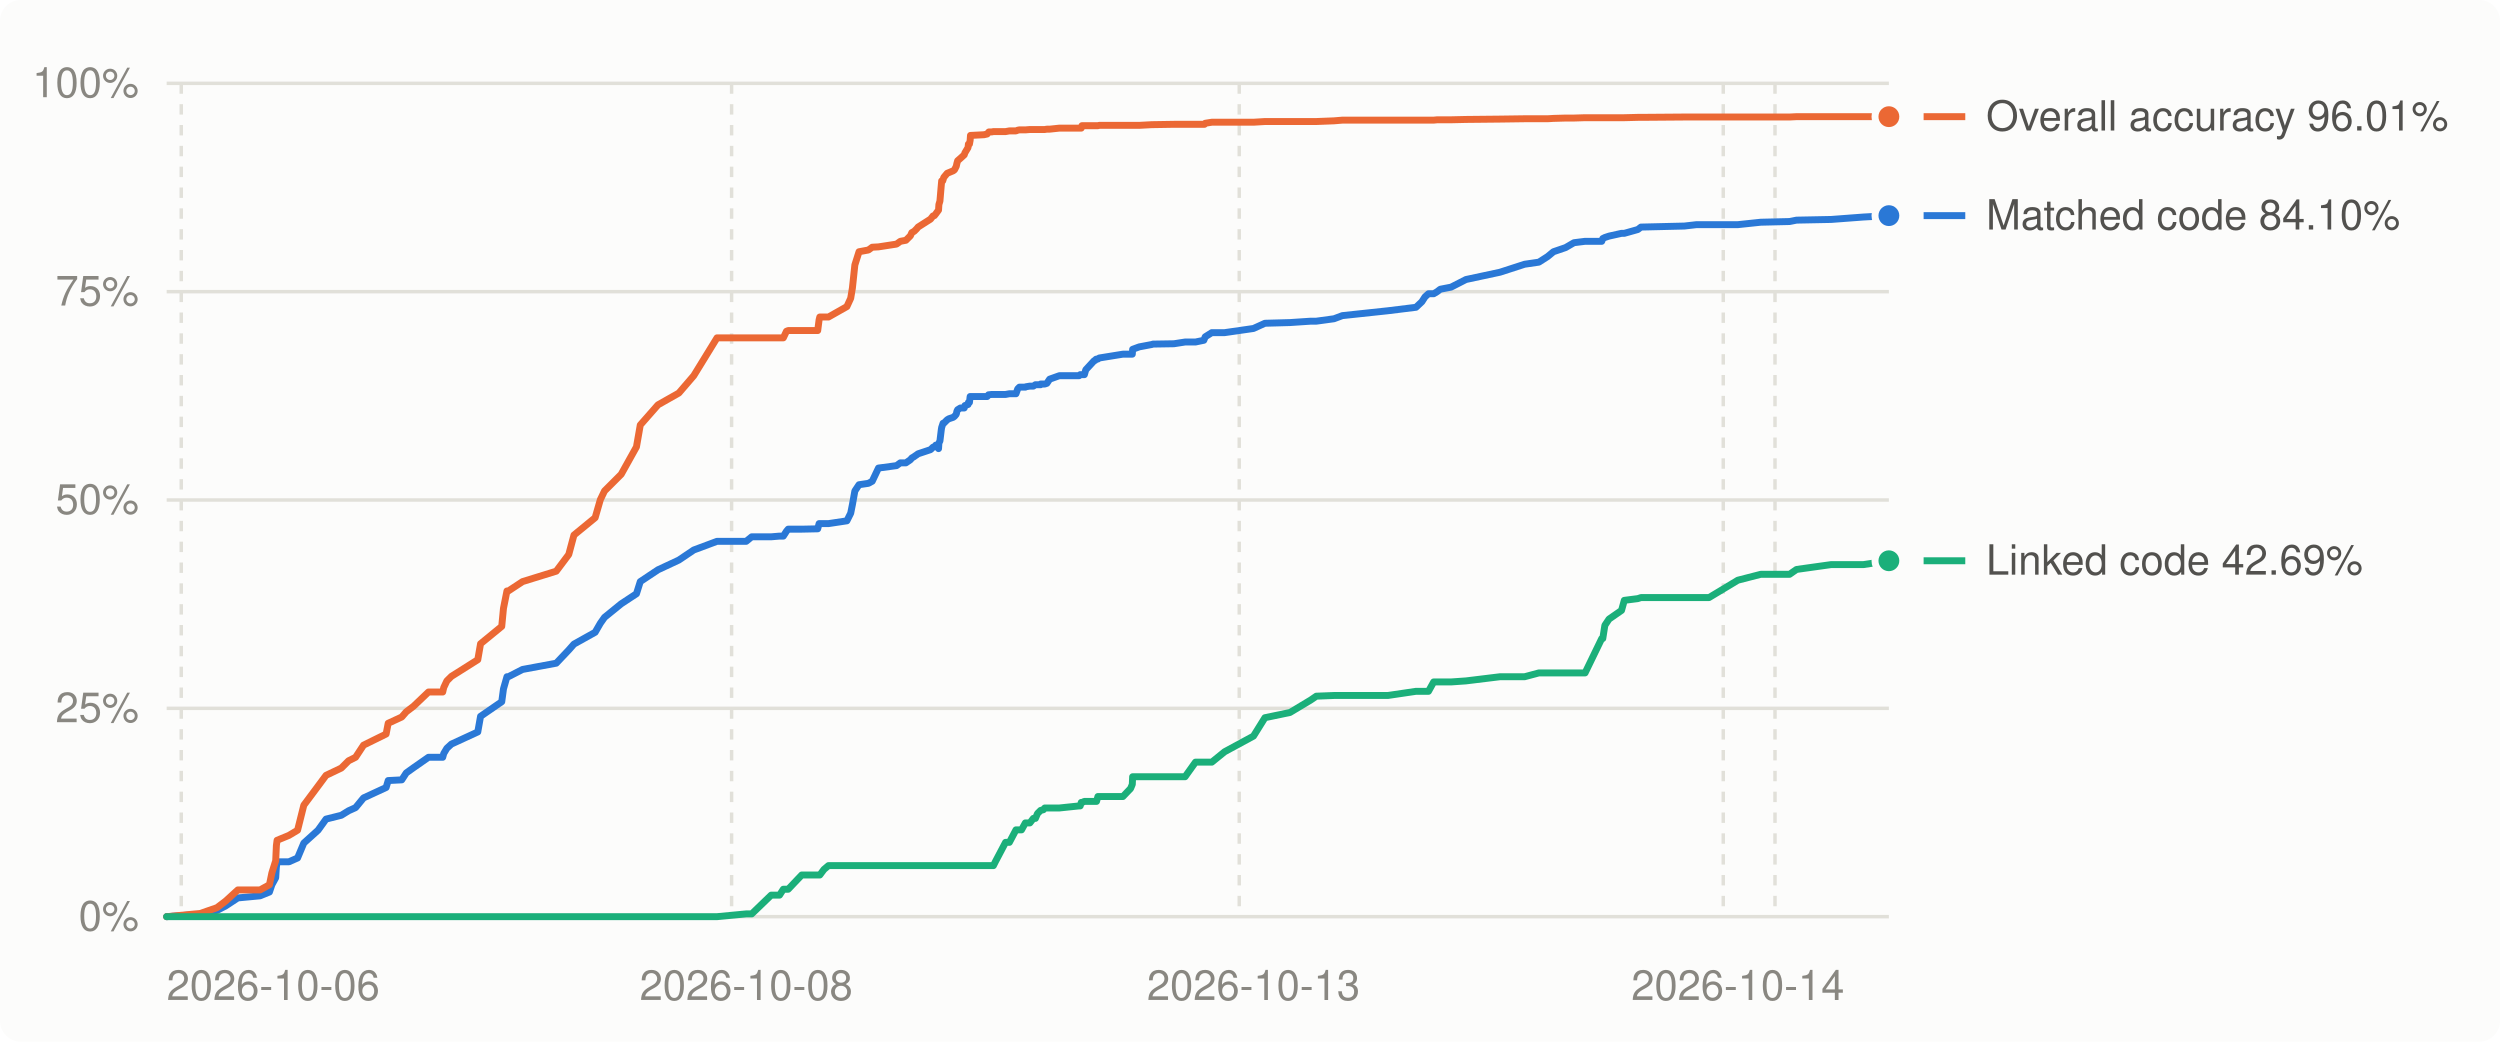
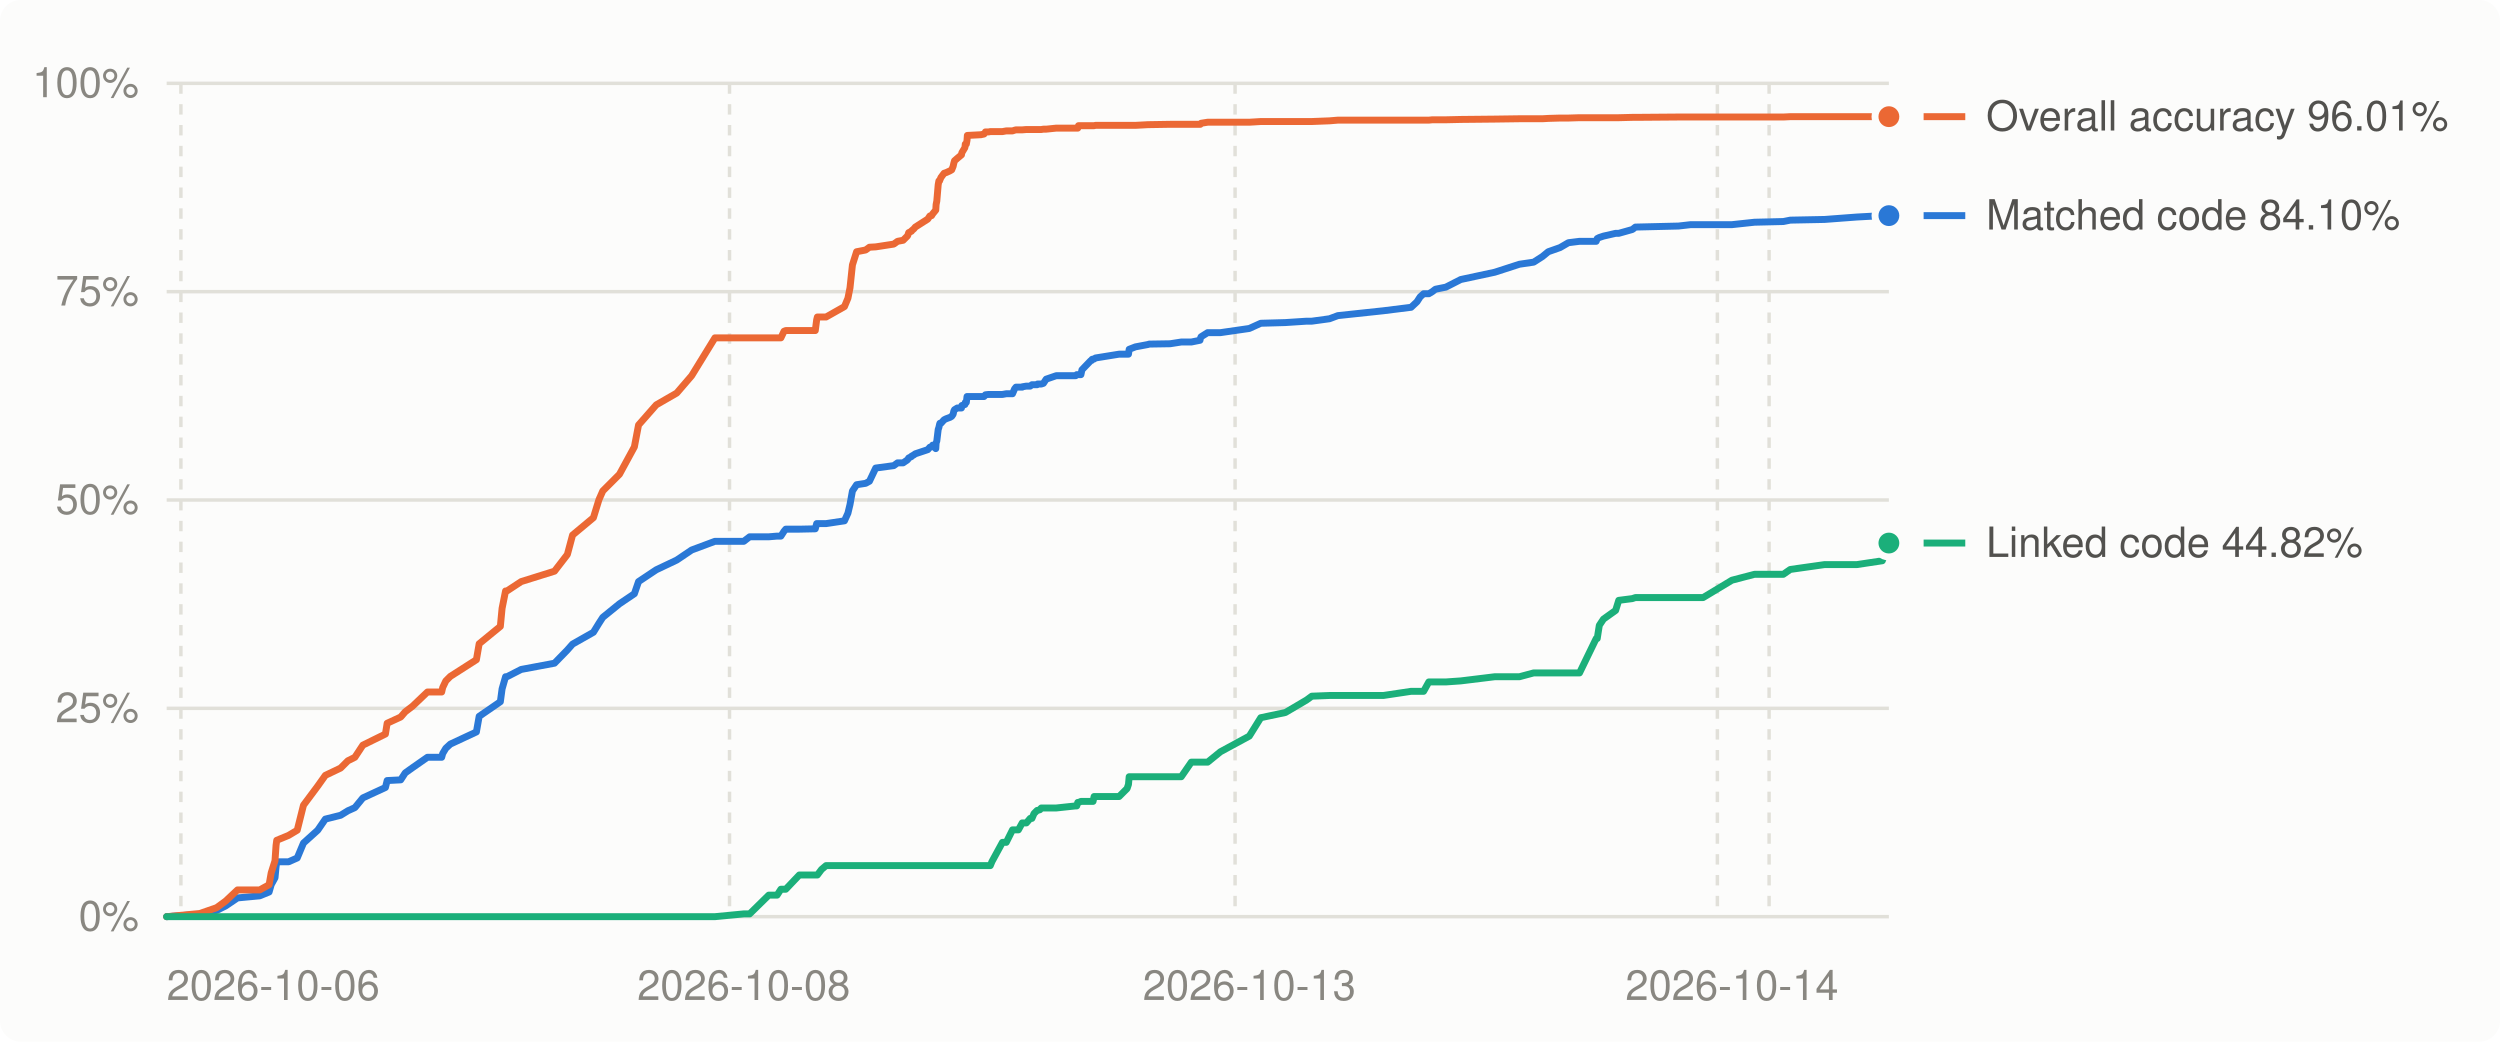
<svg xmlns="http://www.w3.org/2000/svg" viewBox="0 0 720 300" width="720" height="300" role="img" aria-label="Decompilation progress over time">
  <style>
.bg{fill:#fcfcfb}.grid{stroke:#e1e0d9}.muted{fill:#898781}.lbl{fill:#52514e}.ln0{stroke:#2a78d6}.dot0{fill:#2a78d6;stroke:#fcfcfb}.ln1{stroke:#eb6834}.dot1{fill:#eb6834;stroke:#fcfcfb}.ln2{stroke:#1baf7a}.dot2{fill:#1baf7a;stroke:#fcfcfb}
@media (prefers-color-scheme: dark){.bg{fill:#1a1a19}.grid{stroke:#2c2c2a}.muted{fill:#898781}.lbl{fill:#c3c2b7}.ln0{stroke:#3987e5}.dot0{fill:#3987e5;stroke:#1a1a19}.ln1{stroke:#d95926}.dot1{fill:#d95926;stroke:#1a1a19}.ln2{stroke:#199e70}.dot2{fill:#199e70;stroke:#1a1a19}}
text{font:12px -apple-system,BlinkMacSystemFont,'Segoe UI',Helvetica,Arial,sans-serif}
</style>
  <rect class="bg" width="720" height="300" rx="6" />
  <line x1="48" x2="544" y1="264.0" y2="264.0" class="grid" stroke-width="1" />
  <text x="40" y="268.0" class="muted" text-anchor="end">0%</text>
  <line x1="48" x2="544" y1="204.0" y2="204.0" class="grid" stroke-width="1" />
  <text x="40" y="208.0" class="muted" text-anchor="end">25%</text>
  <line x1="48" x2="544" y1="144.0" y2="144.0" class="grid" stroke-width="1" />
  <text x="40" y="148.0" class="muted" text-anchor="end">50%</text>
  <line x1="48" x2="544" y1="84.0" y2="84.0" class="grid" stroke-width="1" />
  <text x="40" y="88.0" class="muted" text-anchor="end">75%</text>
  <line x1="48" x2="544" y1="24.0" y2="24.0" class="grid" stroke-width="1" />
  <text x="40" y="28.0" class="muted" text-anchor="end">100%</text>
-   <line x1="52.2" x2="52.2" y1="24" y2="264" class="grid" stroke-width="1" stroke-dasharray="3 3" />
-   <line x1="210.7" x2="210.7" y1="24" y2="264" class="grid" stroke-width="1" stroke-dasharray="3 3" />
-   <line x1="356.9" x2="356.9" y1="24" y2="264" class="grid" stroke-width="1" stroke-dasharray="3 3" />
-   <line x1="496.3" x2="496.3" y1="24" y2="264" class="grid" stroke-width="1" stroke-dasharray="3 3" />
-   <line x1="511.2" x2="511.2" y1="24" y2="264" class="grid" stroke-width="1" stroke-dasharray="3 3" />
+   <line x1="52.1" x2="52.1" y1="24" y2="264" class="grid" stroke-width="1" stroke-dasharray="3 3" />
+   <line x1="210.1" x2="210.1" y1="24" y2="264" class="grid" stroke-width="1" stroke-dasharray="3 3" />
+   <line x1="355.7" x2="355.7" y1="24" y2="264" class="grid" stroke-width="1" stroke-dasharray="3 3" />
+   <line x1="494.6" x2="494.6" y1="24" y2="264" class="grid" stroke-width="1" stroke-dasharray="3 3" />
+   <line x1="509.5" x2="509.5" y1="24" y2="264" class="grid" stroke-width="1" stroke-dasharray="3 3" />
  <text class="muted" x="48.0" y="288" text-anchor="start">2026-10-06</text>
-   <text class="muted" x="214.9" y="288" text-anchor="middle">2026-10-08</text>
-   <text class="muted" x="361.0" y="288" text-anchor="middle">2026-10-13</text>
-   <text class="muted" x="500.5" y="288" text-anchor="middle">2026-10-14</text>
-   <polyline points="48.0,264.0 56.3,263.4 57.6,263.3 62.5,262.2 65.0,260.9 68.5,258.6 74.9,258.0 77.6,256.9 78.3,254.8 79.4,252.8 79.6,249.7 79.8,248.2 83.2,248.2 85.7,247.1 87.5,242.8 91.6,239.1 93.9,235.9 98.3,234.8 100.4,233.5 102.4,232.6 104.7,229.8 111.2,226.8 111.8,224.8 115.7,224.6 117.0,222.6 119.1,221.1 123.4,218.1 127.5,218.1 127.8,217.0 128.7,215.5 130.0,214.3 137.6,210.8 138.4,206.3 144.5,202.1 145.0,198.4 146.0,194.9 146.4,194.9 150.5,192.8 160.2,191.0 163.8,187.2 165.3,185.5 171.4,182.1 172.9,179.5 174.1,177.8 178.9,173.9 183.3,171.0 184.4,167.5 189.5,164.1 195.5,161.3 199.8,158.4 206.5,155.9 214.9,155.9 216.5,154.6 222.1,154.6 224.5,154.4 225.6,154.4 226.5,153.0 227.0,152.4 230.9,152.4 235.5,152.3 235.9,150.8 236.1,150.8 237.3,150.8 238.6,150.8 243.9,150.0 245.0,147.8 245.5,145.3 246.2,141.4 247.4,139.6 250.1,139.2 251.2,138.6 253.0,134.8 258.2,134.1 259.3,133.3 260.9,133.3 262.2,132.4 262.6,131.9 263.3,131.5 263.4,131.4 264.0,131.0 264.4,130.7 268.0,129.5 268.7,128.8 269.1,128.7 269.5,128.2 270.3,129.2 270.4,127.6 270.7,127.0 271.1,123.7 271.2,123.1 271.5,122.2 271.6,121.9 271.8,121.9 272.8,120.9 273.3,120.6 274.5,120.2 274.9,119.9 275.4,119.3 275.6,118.4 275.8,118.0 276.6,117.5 277.7,117.5 277.9,116.8 278.8,116.5 278.9,115.9 279.2,115.9 279.4,114.2 279.5,114.2 281.5,114.2 283.4,114.2 284.3,114.2 284.7,113.7 284.8,113.7 285.6,113.6 286.1,113.6 286.7,113.6 289.6,113.6 290.7,113.4 292.6,113.4 293.1,112.0 293.6,111.5 294.2,111.5 295.3,111.5 295.4,111.4 296.6,111.2 297.6,111.2 298.2,110.8 298.8,110.8 299.7,110.8 299.7,110.6 300.5,110.6 300.7,110.6 300.9,110.6 301.5,110.4 302.3,109.2 305.1,108.2 310.8,108.2 311.1,107.9 311.4,107.9 311.6,107.9 311.9,107.9 312.3,107.9 312.7,106.5 315.1,103.9 315.4,103.8 315.6,103.5 315.8,103.4 316.2,103.4 316.6,103.1 323.4,102.0 325.6,102.0 326.1,102.0 326.2,100.6 328.1,99.9 331.8,99.2 332.0,99.1 338.1,99.0 341.3,98.5 344.3,98.5 346.7,98.0 346.9,97.5 347.1,97.0 349.0,95.8 352.7,95.8 361.0,94.6 364.3,93.1 371.5,92.9 377.5,92.5 379.1,92.5 384.2,91.8 386.6,90.9 399.7,89.5 407.8,88.5 409.5,86.9 410.4,85.5 411.4,84.6 412.9,84.6 413.9,84.0 414.8,83.3 417.9,82.7 422.2,80.5 432.0,78.4 439.1,76.1 443.2,75.5 445.7,73.9 447.4,72.5 450.9,71.3 453.3,69.9 456.5,69.5 461.3,69.5 461.6,68.7 462.2,68.4 463.4,68.0 467.0,67.2 467.8,67.2 471.7,66.1 472.6,65.4 485.1,65.1 488.6,64.7 492.2,64.7 500.5,64.7 507.1,64.0 515.4,63.8 517.4,63.4 527.4,63.2 536.7,62.5 544.0,62.1" fill="none" class="ln0" stroke-width="2" stroke-linejoin="round" stroke-linecap="round" />
-   <polyline points="48.0,264.0 56.3,263.2 57.6,263.1 62.5,261.4 65.0,259.5 68.5,256.3 74.9,256.3 77.6,254.8 78.3,251.4 79.4,247.9 79.6,243.5 79.8,242.0 83.2,240.6 85.7,239.1 87.5,231.9 91.6,226.4 93.9,223.3 98.3,221.2 100.4,219.1 102.4,218.1 104.7,214.6 111.2,211.4 111.8,208.3 115.7,206.5 117.0,205.0 119.1,203.4 123.4,199.3 127.5,199.3 127.8,198.0 128.7,196.1 130.0,194.8 137.6,190.0 138.4,185.4 144.5,180.4 145.0,175.2 146.0,170.2 146.4,170.2 150.5,167.5 160.2,164.5 163.8,159.7 165.3,154.1 171.4,149.1 172.9,143.9 174.1,141.4 178.9,136.6 183.3,128.7 184.4,122.4 189.5,116.6 195.5,113.2 199.8,108.2 206.5,97.3 214.9,97.3 216.5,97.3 222.1,97.3 224.5,97.3 225.6,97.3 226.5,95.4 227.0,95.2 230.9,95.2 235.5,95.2 235.9,92.1 236.1,91.3 237.3,91.3 238.6,91.3 243.9,88.3 245.0,85.9 245.5,82.9 246.2,76.3 247.4,72.5 250.1,72.0 251.2,71.2 253.0,71.1 258.2,70.3 259.3,69.5 260.9,69.2 262.2,67.9 262.6,67.0 263.3,66.6 263.4,66.5 264.0,65.9 264.4,65.4 268.0,63.1 268.7,62.2 269.1,62.1 269.5,61.6 270.3,60.5 270.4,58.9 270.7,57.9 271.1,53.2 271.2,52.1 271.5,52.1 271.6,51.8 271.8,51.1 272.8,49.9 273.3,49.7 274.5,49.2 274.9,48.9 275.4,47.9 275.6,47.0 275.8,46.3 276.6,45.6 277.7,44.6 277.9,44.0 278.8,42.5 278.9,41.5 279.2,41.5 279.4,40.4 279.5,39.0 281.5,38.9 283.4,38.8 284.3,38.6 284.7,38.1 284.8,38.0 285.6,38.0 286.1,37.9 286.7,37.9 289.6,37.9 290.7,37.7 292.6,37.7 293.1,37.5 293.6,37.4 294.2,37.4 295.3,37.4 295.4,37.4 296.6,37.3 297.6,37.3 298.2,37.3 298.8,37.3 299.7,37.3 299.7,37.3 300.5,37.3 300.7,37.3 300.9,37.3 301.5,37.2 302.3,37.2 305.1,36.9 310.8,36.9 311.1,36.9 311.4,36.9 311.6,36.2 311.9,36.2 312.3,36.2 312.7,36.2 315.1,36.2 315.4,36.2 315.6,36.2 315.8,36.2 316.2,36.2 316.6,36.1 323.4,36.1 325.6,36.1 326.1,36.1 326.2,36.1 328.1,36.1 331.8,35.9 332.0,35.9 338.1,35.8 341.3,35.8 344.3,35.8 346.7,35.8 346.9,35.8 347.1,35.5 349.0,35.2 352.7,35.2 361.0,35.2 364.3,35.0 371.5,35.0 377.5,35.0 379.1,35.0 384.2,34.8 386.6,34.6 399.7,34.6 407.8,34.6 409.5,34.6 410.4,34.6 411.4,34.6 412.9,34.6 413.9,34.5 414.8,34.5 417.9,34.5 422.2,34.4 432.0,34.3 439.1,34.2 443.2,34.2 445.7,34.2 447.4,34.1 450.9,34.0 453.3,34.0 456.5,33.9 461.3,33.9 461.6,33.9 462.2,33.9 463.4,33.9 467.0,33.9 467.8,33.9 471.7,33.8 472.6,33.8 485.1,33.7 488.6,33.7 492.2,33.7 500.5,33.7 507.1,33.7 515.4,33.7 517.4,33.6 527.4,33.6 536.7,33.6 544.0,33.6" fill="none" class="ln1" stroke-width="2" stroke-linejoin="round" stroke-linecap="round" />
-   <polyline points="48.0,264.0 56.3,264.0 57.6,264.0 62.5,264.0 65.0,264.0 68.5,264.0 74.9,264.0 77.6,264.0 78.3,264.0 79.4,264.0 79.6,264.0 79.8,264.0 83.2,264.0 85.7,264.0 87.5,264.0 91.6,264.0 93.9,264.0 98.3,264.0 100.4,264.0 102.4,264.0 104.7,264.0 111.2,264.0 111.8,264.0 115.7,264.0 117.0,264.0 119.1,264.0 123.4,264.0 127.5,264.0 127.8,264.0 128.7,264.0 130.0,264.0 137.6,264.0 138.4,264.0 144.5,264.0 145.0,264.0 146.0,264.0 146.4,264.0 150.5,264.0 160.2,264.0 163.8,264.0 165.3,264.0 171.4,264.0 172.9,264.0 174.1,264.0 178.9,264.0 183.3,264.0 184.4,264.0 189.5,264.0 195.5,264.0 199.8,264.0 206.5,264.0 214.9,263.2 216.5,263.2 222.1,257.8 224.5,257.8 225.6,256.1 226.5,256.1 227.0,256.1 230.9,252.0 235.5,252.0 235.9,252.0 236.1,252.0 237.3,250.4 238.6,249.3 243.9,249.3 245.0,249.3 245.5,249.3 246.2,249.3 247.4,249.3 250.1,249.3 251.2,249.3 253.0,249.3 258.2,249.3 259.3,249.3 260.9,249.3 262.2,249.3 262.6,249.3 263.3,249.3 263.4,249.3 264.0,249.3 264.4,249.3 268.0,249.3 268.7,249.3 269.1,249.3 269.5,249.3 270.3,249.3 270.4,249.3 270.7,249.3 271.1,249.3 271.2,249.3 271.5,249.3 271.6,249.3 271.8,249.3 272.8,249.3 273.3,249.3 274.5,249.3 274.9,249.3 275.4,249.3 275.6,249.3 275.8,249.3 276.6,249.3 277.7,249.3 277.9,249.3 278.8,249.3 278.9,249.3 279.2,249.3 279.4,249.3 279.5,249.3 281.5,249.3 283.4,249.3 284.3,249.3 284.7,249.3 284.8,249.3 285.6,249.3 286.1,249.3 286.7,248.1 289.6,242.6 290.7,242.6 292.6,239.0 293.1,239.0 293.6,239.0 294.2,239.0 295.3,237.0 295.4,237.0 296.6,237.0 297.6,235.7 298.2,235.7 298.8,234.3 299.7,233.4 299.7,233.4 300.5,233.2 300.7,232.9 300.9,232.7 301.5,232.7 302.3,232.7 305.1,232.7 310.8,232.1 311.1,232.1 311.4,231.1 311.6,231.1 311.9,231.0 312.3,230.8 312.7,230.8 315.1,230.8 315.4,230.8 315.6,230.8 315.8,230.8 316.2,229.4 316.6,229.4 323.4,229.4 325.6,227.1 326.1,225.9 326.2,223.7 328.1,223.7 331.8,223.7 332.0,223.7 338.1,223.7 341.3,223.7 344.3,219.5 346.7,219.5 346.9,219.5 347.1,219.5 349.0,219.5 352.7,216.5 361.0,212.0 364.3,206.7 371.5,205.2 377.5,201.6 379.1,200.5 384.2,200.3 386.6,200.3 399.7,200.3 407.8,199.1 409.5,199.1 410.4,199.1 411.4,199.1 412.9,196.4 413.9,196.4 414.8,196.4 417.9,196.4 422.2,196.1 432.0,194.9 439.1,194.9 443.2,193.8 445.7,193.8 447.4,193.8 450.9,193.8 453.3,193.8 456.5,193.8 461.3,183.9 461.6,183.9 462.2,180.1 463.4,178.3 467.0,175.8 467.8,172.9 471.7,172.4 472.6,172.1 485.1,172.1 488.6,172.1 492.2,172.1 500.5,167.1 507.1,165.4 515.4,165.4 517.4,164.0 527.4,162.6 536.7,162.6 544.0,161.5" fill="none" class="ln2" stroke-width="2" stroke-linejoin="round" stroke-linecap="round" />
+   <text class="muted" x="214.2" y="288" text-anchor="middle">2026-10-08</text>
+   <text class="muted" x="359.8" y="288" text-anchor="middle">2026-10-13</text>
+   <text class="muted" x="498.8" y="288" text-anchor="middle">2026-10-14</text>
+   <polyline points="48.0,264.0 56.3,263.4 57.5,263.3 62.4,262.2 65.0,260.9 68.4,258.6 74.8,258.0 77.5,256.9 78.1,254.8 79.2,252.8 79.5,249.7 79.7,248.2 83.1,248.2 85.6,247.1 87.4,242.8 91.5,239.1 93.7,235.9 98.1,234.8 100.2,233.5 102.2,232.6 104.5,229.8 111.0,226.8 111.5,224.8 115.4,224.6 116.7,222.6 118.8,221.1 123.1,218.1 127.2,218.1 127.5,217.0 128.4,215.5 129.7,214.3 137.2,210.8 138.0,206.3 144.1,202.1 144.6,198.4 145.6,194.9 146.0,194.9 150.1,192.8 159.7,191.0 163.4,187.2 164.9,185.5 170.9,182.1 172.5,179.5 173.6,177.8 178.4,173.9 182.7,171.0 183.9,167.5 189.0,164.1 194.9,161.3 199.2,158.4 205.9,155.9 214.2,155.9 215.9,154.6 221.4,154.6 223.8,154.4 224.9,154.4 225.8,153.0 226.3,152.4 230.2,152.4 234.8,152.3 235.2,150.8 235.4,150.8 236.6,150.8 237.9,150.8 243.2,150.0 244.2,147.8 244.8,145.3 245.5,141.4 246.7,139.6 249.3,139.2 250.4,138.6 252.2,134.8 257.4,134.1 258.5,133.3 260.1,133.3 261.4,132.4 261.7,131.9 262.5,131.5 262.5,131.4 263.2,131.0 263.6,130.7 267.2,129.5 267.8,128.8 268.3,128.7 268.6,128.2 269.5,129.2 269.6,127.6 269.8,127.0 270.2,123.7 270.4,123.1 270.6,122.2 270.7,121.9 271.0,121.9 271.9,120.9 272.5,120.6 273.6,120.2 274.1,119.9 274.5,119.3 274.7,118.4 274.9,118.0 275.7,117.5 276.9,117.5 277.0,116.8 277.9,116.5 278.0,115.9 278.3,115.9 278.5,114.2 278.6,114.2 280.6,114.2 282.5,114.2 283.4,114.2 283.8,113.7 283.8,113.7 284.7,113.6 285.2,113.6 285.7,113.6 288.7,113.6 289.8,113.4 291.6,113.4 292.2,112.0 292.6,111.5 293.3,111.5 294.4,111.5 294.4,111.4 295.6,111.2 296.7,111.2 297.2,110.8 297.8,110.8 298.7,110.8 298.8,110.6 299.5,110.6 299.7,110.6 299.9,110.6 300.5,110.4 301.3,109.2 304.2,108.2 309.8,108.2 310.1,107.9 310.4,107.9 310.6,107.9 310.9,107.9 311.3,107.9 311.6,106.5 314.1,103.9 314.4,103.8 314.5,103.5 314.8,103.4 315.1,103.4 315.5,103.1 322.3,102.0 324.6,102.0 325.0,102.0 325.2,100.6 327.0,99.9 330.7,99.2 330.9,99.1 337.0,99.0 340.2,98.5 343.1,98.5 345.6,98.0 345.7,97.5 345.9,97.0 347.8,95.8 351.5,95.8 359.8,94.6 363.1,93.1 370.2,92.9 376.3,92.5 377.8,92.5 382.9,91.8 385.3,90.9 398.4,89.5 406.4,88.5 408.1,86.9 409.0,85.5 410.0,84.6 411.5,84.6 412.5,84.0 413.4,83.3 416.4,82.7 420.7,80.5 430.5,78.4 437.6,76.1 441.7,75.5 444.2,73.9 445.9,72.5 449.3,71.3 451.7,69.9 454.9,69.5 459.7,69.5 460.0,68.7 460.6,68.4 461.8,68.0 465.3,67.2 466.2,67.2 470.1,66.1 471.0,65.4 483.4,65.1 486.9,64.7 490.5,64.7 498.8,64.7 505.3,64.0 513.6,63.8 515.6,63.4 525.5,63.2 534.8,62.5 542.1,62.1 544.0,62.1" fill="none" class="ln0" stroke-width="2" stroke-linejoin="round" stroke-linecap="round" />
+   <polyline points="48.0,264.0 56.3,263.2 57.5,263.1 62.4,261.4 65.0,259.5 68.4,256.3 74.8,256.3 77.5,254.8 78.1,251.4 79.2,247.9 79.5,243.5 79.7,242.0 83.1,240.6 85.6,239.1 87.4,231.9 91.5,226.4 93.7,223.3 98.1,221.2 100.2,219.1 102.2,218.1 104.5,214.6 111.0,211.4 111.5,208.3 115.4,206.5 116.7,205.0 118.8,203.4 123.1,199.3 127.2,199.3 127.5,198.0 128.4,196.1 129.7,194.8 137.2,190.0 138.0,185.4 144.1,180.4 144.6,175.2 145.6,170.2 146.0,170.2 150.1,167.5 159.7,164.5 163.4,159.7 164.9,154.1 170.9,149.1 172.5,143.9 173.6,141.4 178.4,136.6 182.7,128.7 183.9,122.4 189.0,116.6 194.9,113.2 199.2,108.2 205.9,97.3 214.2,97.3 215.9,97.3 221.4,97.3 223.8,97.3 224.9,97.3 225.8,95.4 226.3,95.2 230.2,95.2 234.8,95.2 235.2,92.1 235.4,91.3 236.6,91.3 237.9,91.3 243.2,88.3 244.2,85.9 244.8,82.9 245.5,76.3 246.7,72.5 249.3,72.0 250.4,71.2 252.2,71.1 257.4,70.3 258.5,69.5 260.1,69.2 261.4,67.9 261.7,67.0 262.5,66.6 262.5,66.5 263.2,65.9 263.6,65.4 267.2,63.1 267.8,62.2 268.3,62.1 268.6,61.6 269.5,60.5 269.6,58.9 269.8,57.9 270.2,53.2 270.4,52.1 270.6,52.1 270.7,51.8 271.0,51.1 271.9,49.9 272.5,49.7 273.6,49.2 274.1,48.9 274.5,47.9 274.7,47.0 274.9,46.3 275.7,45.6 276.9,44.6 277.0,44.0 277.9,42.5 278.0,41.5 278.3,41.5 278.5,40.4 278.6,39.0 280.6,38.9 282.5,38.8 283.4,38.6 283.8,38.1 283.8,38.0 284.7,38.0 285.2,37.9 285.7,37.9 288.7,37.9 289.8,37.7 291.6,37.7 292.2,37.5 292.6,37.4 293.3,37.4 294.4,37.4 294.4,37.4 295.6,37.3 296.7,37.3 297.2,37.3 297.8,37.3 298.7,37.3 298.8,37.3 299.5,37.3 299.7,37.3 299.9,37.3 300.5,37.2 301.3,37.2 304.2,36.9 309.8,36.9 310.1,36.9 310.4,36.9 310.6,36.2 310.9,36.2 311.3,36.2 311.6,36.2 314.1,36.2 314.4,36.2 314.5,36.2 314.8,36.2 315.1,36.2 315.5,36.1 322.3,36.1 324.6,36.1 325.0,36.1 325.2,36.1 327.0,36.1 330.7,35.9 330.9,35.9 337.0,35.8 340.2,35.8 343.1,35.8 345.6,35.8 345.7,35.8 345.9,35.5 347.8,35.2 351.5,35.2 359.8,35.2 363.1,35.0 370.2,35.0 376.3,35.0 377.8,35.0 382.9,34.8 385.3,34.6 398.4,34.6 406.4,34.6 408.1,34.6 409.0,34.6 410.0,34.6 411.5,34.6 412.5,34.5 413.4,34.5 416.4,34.5 420.7,34.4 430.5,34.3 437.6,34.2 441.7,34.2 444.2,34.2 445.9,34.1 449.3,34.0 451.7,34.0 454.9,33.9 459.7,33.9 460.0,33.9 460.6,33.9 461.8,33.9 465.3,33.9 466.2,33.9 470.1,33.8 471.0,33.8 483.4,33.7 486.9,33.7 490.5,33.7 498.8,33.7 505.3,33.7 513.6,33.7 515.6,33.6 525.5,33.6 534.8,33.6 542.1,33.6 544.0,33.6" fill="none" class="ln1" stroke-width="2" stroke-linejoin="round" stroke-linecap="round" />
+   <polyline points="48.0,264.0 56.3,264.0 57.5,264.0 62.4,264.0 65.0,264.0 68.4,264.0 74.8,264.0 77.5,264.0 78.1,264.0 79.2,264.0 79.5,264.0 79.7,264.0 83.1,264.0 85.6,264.0 87.4,264.0 91.5,264.0 93.7,264.0 98.1,264.0 100.2,264.0 102.2,264.0 104.5,264.0 111.0,264.0 111.5,264.0 115.4,264.0 116.7,264.0 118.8,264.0 123.1,264.0 127.2,264.0 127.5,264.0 128.4,264.0 129.7,264.0 137.2,264.0 138.0,264.0 144.1,264.0 144.6,264.0 145.6,264.0 146.0,264.0 150.1,264.0 159.7,264.0 163.4,264.0 164.9,264.0 170.9,264.0 172.5,264.0 173.6,264.0 178.4,264.0 182.7,264.0 183.9,264.0 189.0,264.0 194.9,264.0 199.2,264.0 205.9,264.0 214.2,263.2 215.9,263.2 221.4,257.8 223.8,257.8 224.9,256.1 225.8,256.1 226.3,256.1 230.2,252.0 234.8,252.0 235.2,252.0 235.4,252.0 236.6,250.4 237.9,249.3 243.2,249.3 244.2,249.3 244.8,249.3 245.5,249.3 246.7,249.3 249.3,249.3 250.4,249.3 252.2,249.3 257.4,249.3 258.5,249.3 260.1,249.3 261.4,249.3 261.7,249.3 262.5,249.3 262.5,249.3 263.2,249.3 263.6,249.3 267.2,249.3 267.8,249.3 268.3,249.3 268.6,249.3 269.5,249.3 269.6,249.3 269.8,249.3 270.2,249.3 270.4,249.3 270.6,249.3 270.7,249.3 271.0,249.3 271.9,249.3 272.5,249.3 273.6,249.3 274.1,249.3 274.5,249.3 274.7,249.3 274.9,249.3 275.7,249.3 276.9,249.3 277.0,249.3 277.9,249.3 278.0,249.3 278.3,249.3 278.5,249.3 278.6,249.3 280.6,249.3 282.5,249.3 283.4,249.3 283.8,249.3 283.8,249.3 284.7,249.3 285.2,249.3 285.7,248.1 288.7,242.6 289.8,242.6 291.6,239.0 292.2,239.0 292.6,239.0 293.3,239.0 294.4,237.0 294.4,237.0 295.6,237.0 296.7,235.7 297.2,235.7 297.8,234.3 298.7,233.4 298.8,233.4 299.5,233.2 299.7,232.9 299.9,232.7 300.5,232.7 301.3,232.7 304.2,232.7 309.8,232.1 310.1,232.1 310.4,231.1 310.6,231.1 310.9,231.0 311.3,230.8 311.6,230.8 314.1,230.8 314.4,230.8 314.5,230.8 314.8,230.8 315.1,229.4 315.5,229.4 322.3,229.4 324.6,227.1 325.0,225.9 325.2,223.7 327.0,223.7 330.7,223.7 330.9,223.7 337.0,223.7 340.2,223.7 343.1,219.5 345.6,219.5 345.7,219.5 345.9,219.5 347.8,219.5 351.5,216.5 359.8,212.0 363.1,206.7 370.2,205.2 376.3,201.6 377.8,200.5 382.9,200.3 385.3,200.3 398.4,200.3 406.4,199.1 408.1,199.1 409.0,199.1 410.0,199.1 411.5,196.4 412.5,196.4 413.4,196.4 416.4,196.4 420.7,196.1 430.5,194.9 437.6,194.9 441.7,193.8 444.2,193.8 445.9,193.8 449.3,193.8 451.7,193.8 454.9,193.8 459.7,183.9 460.0,183.9 460.6,180.1 461.8,178.3 465.3,175.8 466.2,172.9 470.1,172.4 471.0,172.1 483.4,172.1 486.9,172.1 490.5,172.1 498.8,167.1 505.3,165.4 513.6,165.4 515.6,164.0 525.5,162.6 534.8,162.6 542.1,161.5 544.0,156.4" fill="none" class="ln2" stroke-width="2" stroke-linejoin="round" stroke-linecap="round" />
  <circle cx="544.0" cy="62.1" r="4" class="dot0" stroke-width="2" />
  <circle cx="544.0" cy="33.6" r="4" class="dot1" stroke-width="2" />
-   <circle cx="544.0" cy="161.5" r="4" class="dot2" stroke-width="2" />
-   <line x1="554" x2="566" y1="161.5" y2="161.5" class="ln2" stroke-width="2" />
-   <text class="lbl" x="572" y="165.5">Linked code 42.69%</text>
+   <circle cx="544.0" cy="156.4" r="4" class="dot2" stroke-width="2" />
+   <line x1="554" x2="566" y1="156.4" y2="156.4" class="ln2" stroke-width="2" />
+   <text class="lbl" x="572" y="160.4">Linked code 44.82%</text>
  <line x1="554" x2="566" y1="62.1" y2="62.1" class="ln0" stroke-width="2" />
  <text class="lbl" x="572" y="66.1">Matched code 84.10%</text>
  <line x1="554" x2="566" y1="33.6" y2="33.6" class="ln1" stroke-width="2" />
  <text class="lbl" x="572" y="37.6">Overall accuracy 96.01%</text>
</svg>
